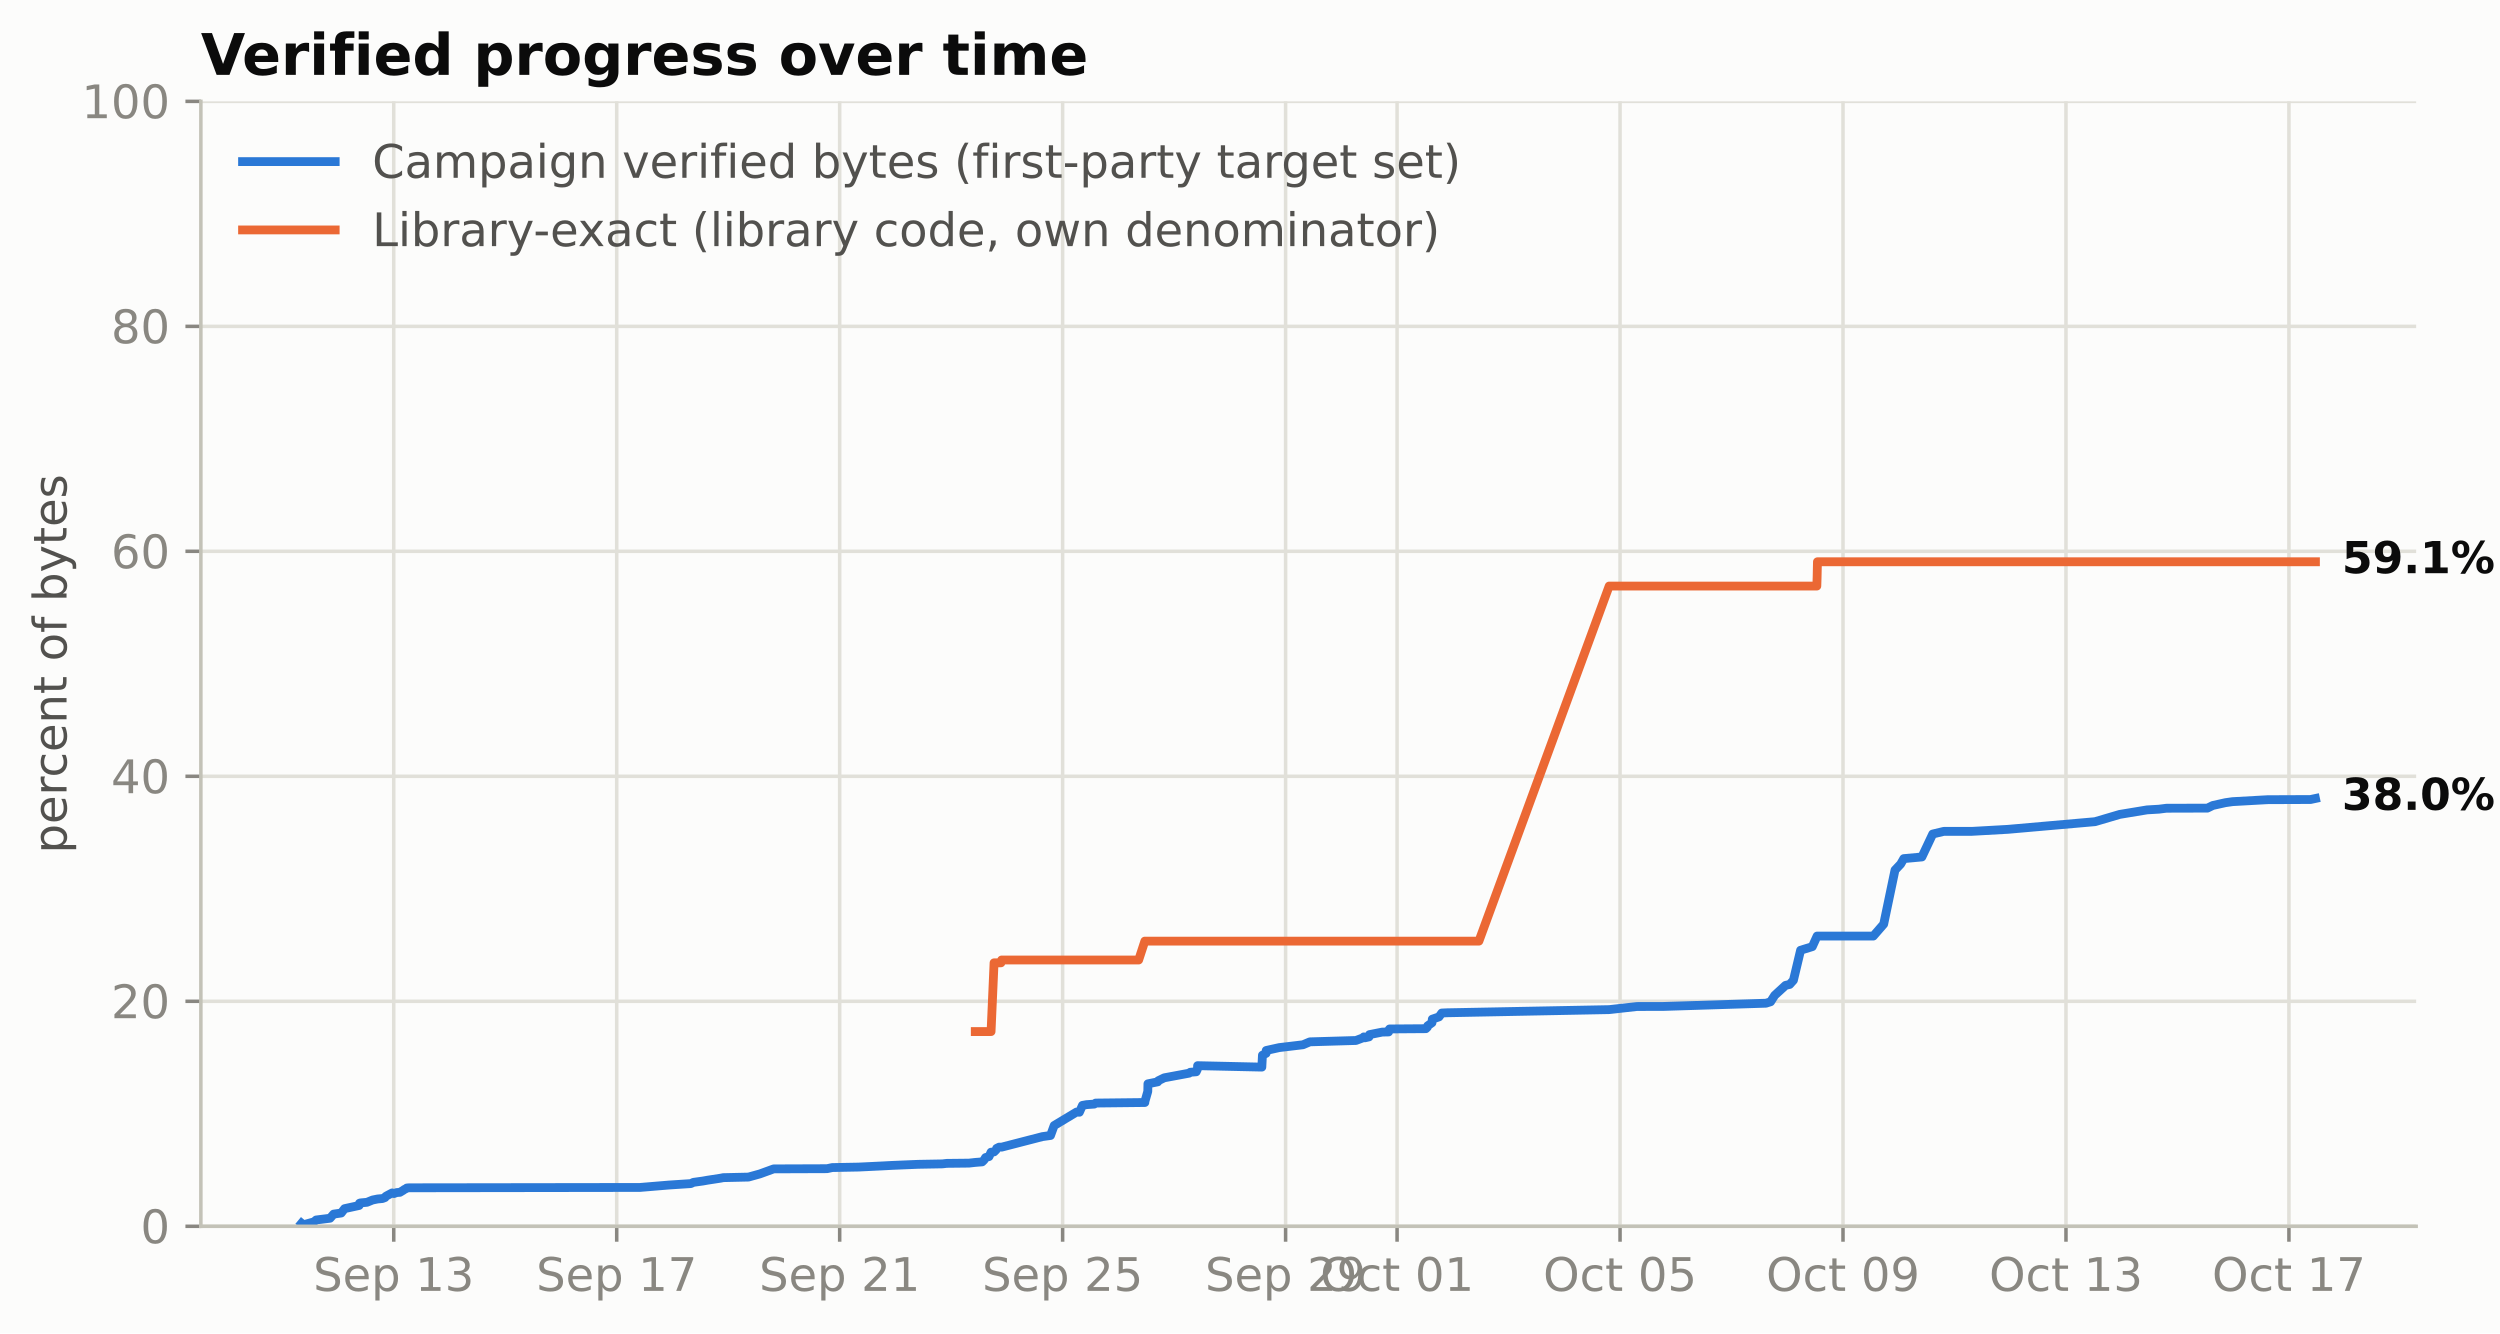
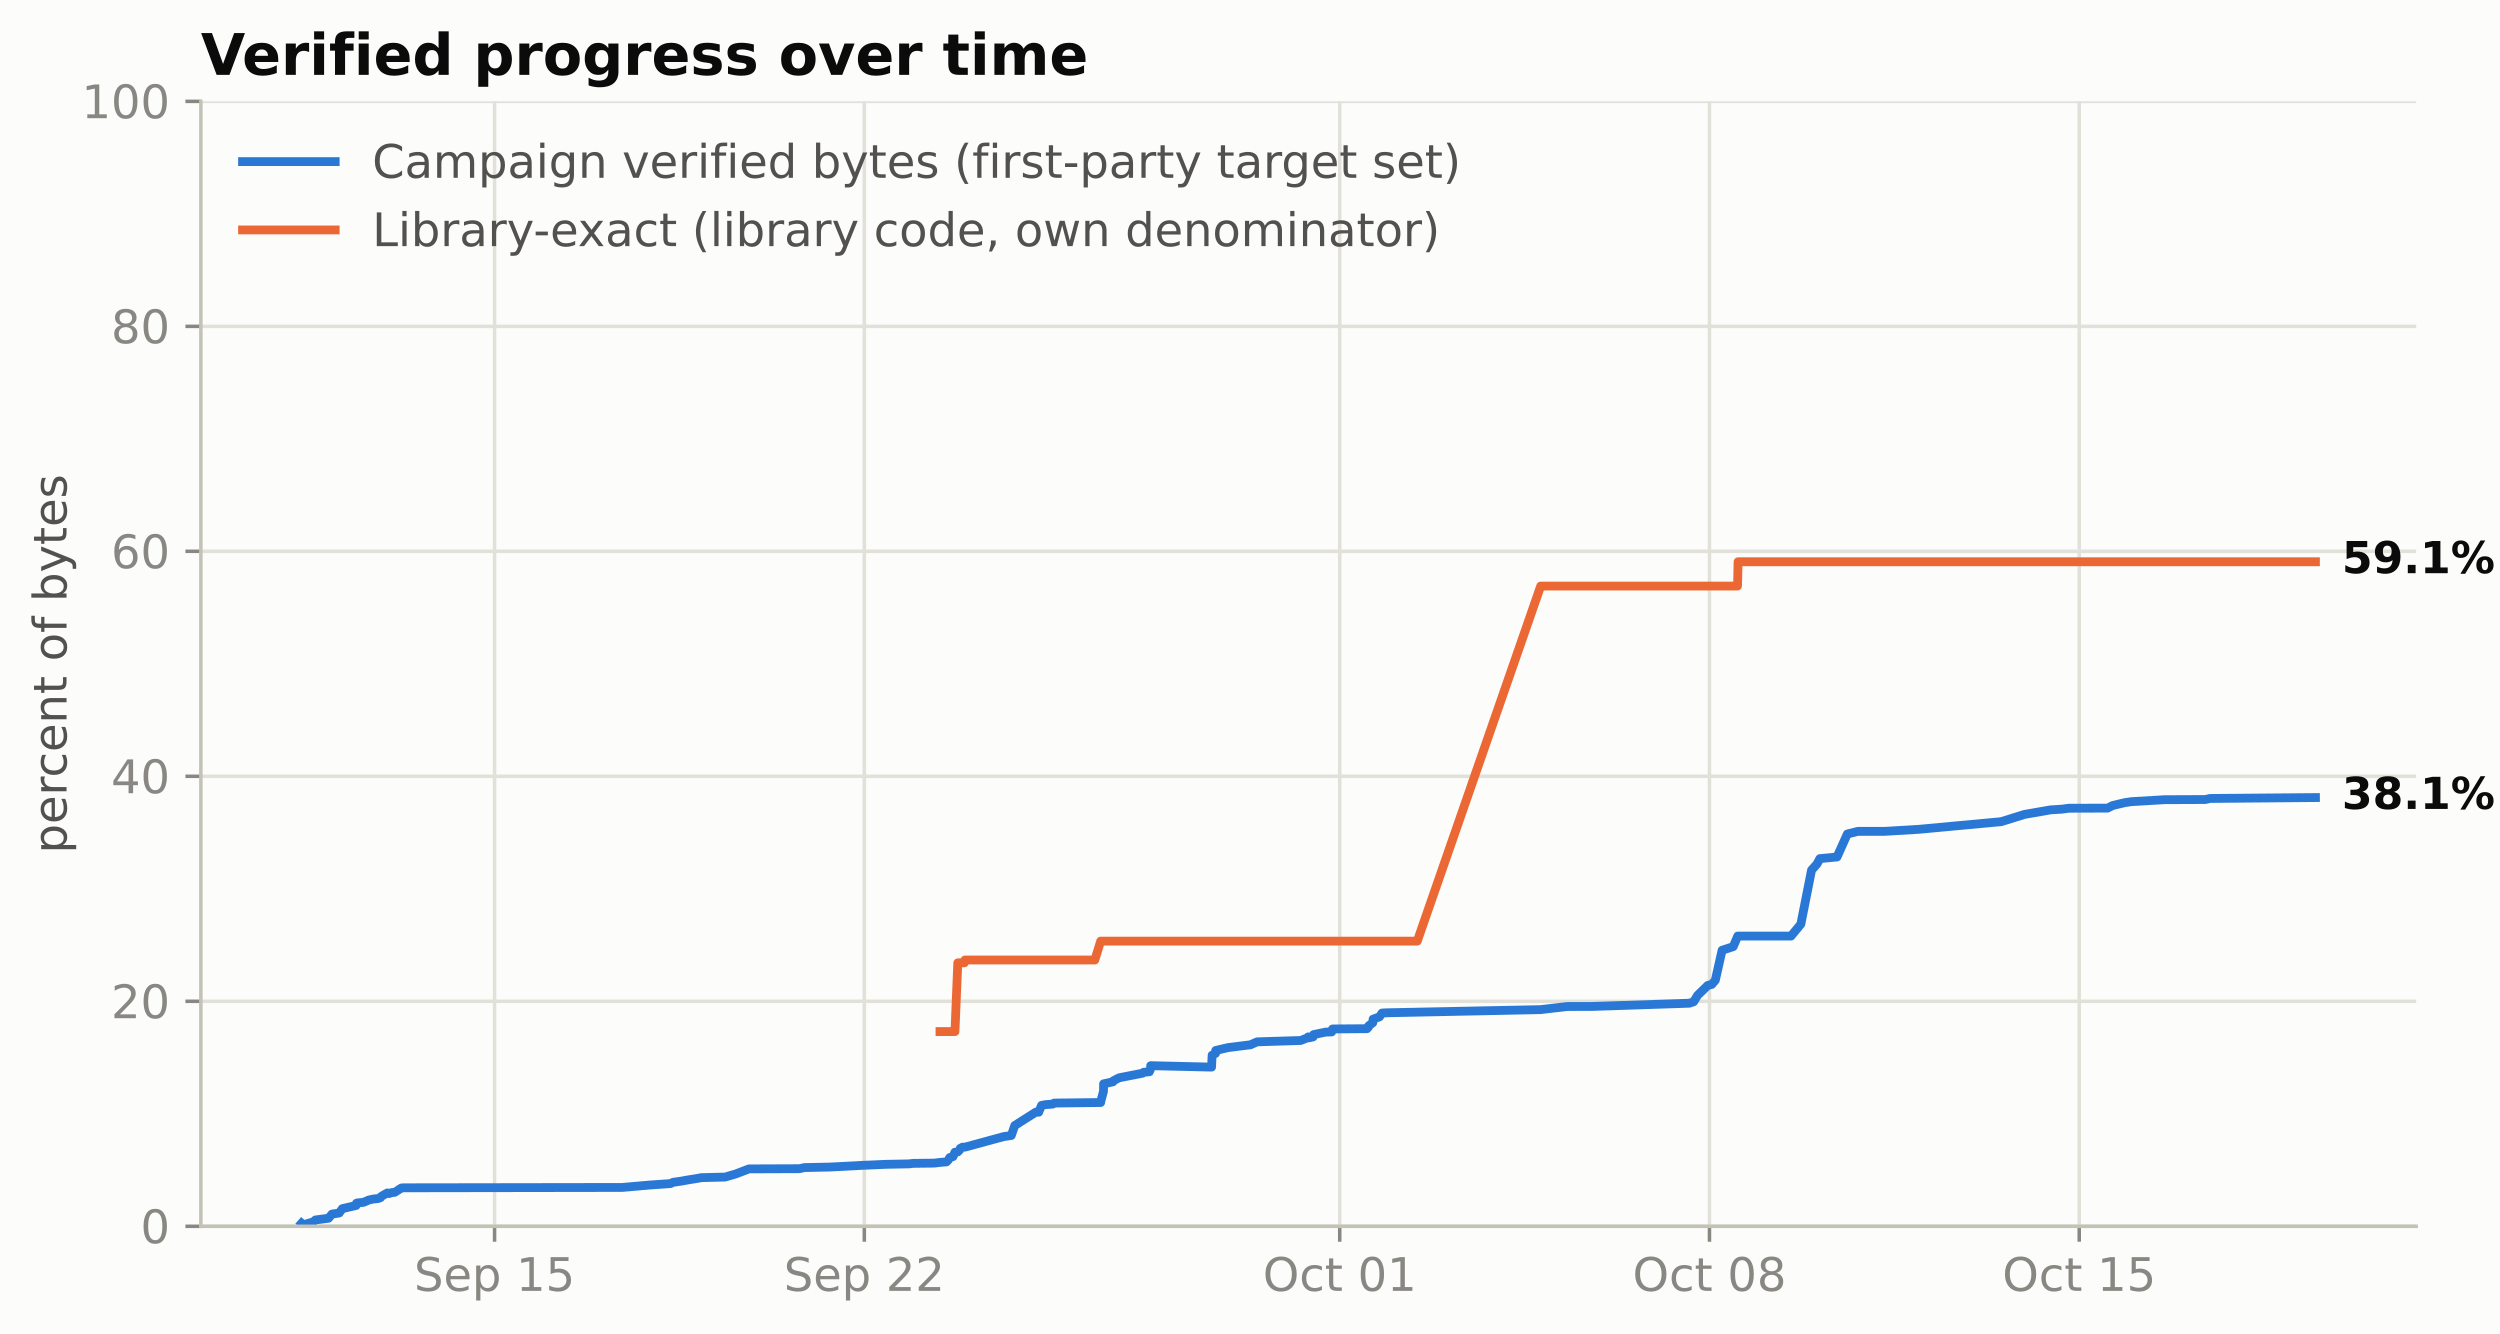
<svg xmlns="http://www.w3.org/2000/svg" xmlns:xlink="http://www.w3.org/1999/xlink" width="566.745pt" height="302.26pt" viewBox="0 0 566.745 302.26" version="1.1">
  <defs>
    <style type="text/css">*{stroke-linejoin: round; stroke-linecap: butt}</style>
  </defs>
  <g id="figure_1">
    <g id="patch_1">
      <path d="M 0 302.26  L 566.745 302.26  L 566.745 0  L 0 0  z " style="fill: #fcfcfb" />
    </g>
    <g id="axes_1">
      <g id="patch_2">
        <path d="M 45.536 278  L 547.736 278  L 547.736 22.976  L 45.536 22.976  z " style="fill: #fcfcfb" />
      </g>
      <g id="matplotlib.axis_1">
        <g id="xtick_1">
          <g id="line2d_1">
-             <path d="M 89.261 278  L 89.261 22.976  " clip-path="url(#pf7d3f120eb)" style="fill: none; stroke: #e1e0d9; stroke-width: 0.8; stroke-linecap: square" />
+             <path d="M 112.116 278  L 112.116 22.976  " clip-path="url(#pf7d3f120eb)" style="fill: none; stroke: #e1e0d9; stroke-width: 0.8; stroke-linecap: square" />
          </g>
          <g id="line2d_2">
            <defs>
              <path id="mc9588ca993" d="M 0 0  L 0 3.5  " style="stroke: #898781; stroke-width: 0.8" />
            </defs>
            <g>
-               <use xlink:href="#mc9588ca993" x="89.261" y="278" style="fill: #898781; stroke: #898781; stroke-width: 0.8" />
+               <use xlink:href="#mc9588ca993" x="112.116" y="278" style="fill: #898781; stroke: #898781; stroke-width: 0.8" />
            </g>
          </g>
          <g id="text_1">
-             <text style="font-size: 10.5px; font-family: 'Segoe UI', 'DejaVu Sans', 'Bitstream Vera Sans', 'Computer Modern Sans Serif', 'Lucida Grande', 'Verdana', 'Geneva', 'Lucid', 'Arial', 'Helvetica', 'Avant Garde', sans-serif; text-anchor: middle; fill: #898781" x="89.261" y="292.645" transform="rotate(-0 89.26118 292.6447)">Sep 13</text>
+             <text style="font-size: 10.5px; font-family: 'Segoe UI', 'DejaVu Sans', 'Bitstream Vera Sans', 'Computer Modern Sans Serif', 'Lucida Grande', 'Verdana', 'Geneva', 'Lucid', 'Arial', 'Helvetica', 'Avant Garde', sans-serif; text-anchor: middle; fill: #898781" x="112.116" y="292.645" transform="rotate(-0 112.1163 292.6447)">Sep 15</text>
          </g>
        </g>
        <g id="xtick_2">
          <g id="line2d_3">
-             <path d="M 139.807 278  L 139.807 22.976  " clip-path="url(#pf7d3f120eb)" style="fill: none; stroke: #e1e0d9; stroke-width: 0.8; stroke-linecap: square" />
+             <path d="M 195.939 278  L 195.939 22.976  " clip-path="url(#pf7d3f120eb)" style="fill: none; stroke: #e1e0d9; stroke-width: 0.8; stroke-linecap: square" />
          </g>
          <g id="line2d_4">
            <g>
-               <use xlink:href="#mc9588ca993" x="139.807" y="278" style="fill: #898781; stroke: #898781; stroke-width: 0.8" />
+               <use xlink:href="#mc9588ca993" x="195.939" y="278" style="fill: #898781; stroke: #898781; stroke-width: 0.8" />
            </g>
          </g>
          <g id="text_2">
-             <text style="font-size: 10.5px; font-family: 'Segoe UI', 'DejaVu Sans', 'Bitstream Vera Sans', 'Computer Modern Sans Serif', 'Lucida Grande', 'Verdana', 'Geneva', 'Lucid', 'Arial', 'Helvetica', 'Avant Garde', sans-serif; text-anchor: middle; fill: #898781" x="139.807" y="292.645" transform="rotate(-0 139.8066 292.6447)">Sep 17</text>
+             <text style="font-size: 10.5px; font-family: 'Segoe UI', 'DejaVu Sans', 'Bitstream Vera Sans', 'Computer Modern Sans Serif', 'Lucida Grande', 'Verdana', 'Geneva', 'Lucid', 'Arial', 'Helvetica', 'Avant Garde', sans-serif; text-anchor: middle; fill: #898781" x="195.939" y="292.645" transform="rotate(-0 195.9393 292.6447)">Sep 22</text>
          </g>
        </g>
        <g id="xtick_3">
          <g id="line2d_5">
-             <path d="M 190.352 278  L 190.352 22.976  " clip-path="url(#pf7d3f120eb)" style="fill: none; stroke: #e1e0d9; stroke-width: 0.8; stroke-linecap: square" />
+             <path d="M 303.712 278  L 303.712 22.976  " clip-path="url(#pf7d3f120eb)" style="fill: none; stroke: #e1e0d9; stroke-width: 0.8; stroke-linecap: square" />
          </g>
          <g id="line2d_6">
            <g>
-               <use xlink:href="#mc9588ca993" x="190.352" y="278" style="fill: #898781; stroke: #898781; stroke-width: 0.8" />
+               <use xlink:href="#mc9588ca993" x="303.712" y="278" style="fill: #898781; stroke: #898781; stroke-width: 0.8" />
            </g>
          </g>
          <g id="text_3">
-             <text style="font-size: 10.5px; font-family: 'Segoe UI', 'DejaVu Sans', 'Bitstream Vera Sans', 'Computer Modern Sans Serif', 'Lucida Grande', 'Verdana', 'Geneva', 'Lucid', 'Arial', 'Helvetica', 'Avant Garde', sans-serif; text-anchor: middle; fill: #898781" x="190.352" y="292.645" transform="rotate(-0 190.352 292.6447)">Sep 21</text>
+             <text style="font-size: 10.5px; font-family: 'Segoe UI', 'DejaVu Sans', 'Bitstream Vera Sans', 'Computer Modern Sans Serif', 'Lucida Grande', 'Verdana', 'Geneva', 'Lucid', 'Arial', 'Helvetica', 'Avant Garde', sans-serif; text-anchor: middle; fill: #898781" x="303.712" y="292.645" transform="rotate(-0 303.7116 292.6447)">Oct 01</text>
          </g>
        </g>
        <g id="xtick_4">
          <g id="line2d_7">
-             <path d="M 240.897 278  L 240.897 22.976  " clip-path="url(#pf7d3f120eb)" style="fill: none; stroke: #e1e0d9; stroke-width: 0.8; stroke-linecap: square" />
+             <path d="M 387.534 278  L 387.534 22.976  " clip-path="url(#pf7d3f120eb)" style="fill: none; stroke: #e1e0d9; stroke-width: 0.8; stroke-linecap: square" />
          </g>
          <g id="line2d_8">
            <g>
-               <use xlink:href="#mc9588ca993" x="240.897" y="278" style="fill: #898781; stroke: #898781; stroke-width: 0.8" />
+               <use xlink:href="#mc9588ca993" x="387.534" y="278" style="fill: #898781; stroke: #898781; stroke-width: 0.8" />
            </g>
          </g>
          <g id="text_4">
-             <text style="font-size: 10.5px; font-family: 'Segoe UI', 'DejaVu Sans', 'Bitstream Vera Sans', 'Computer Modern Sans Serif', 'Lucida Grande', 'Verdana', 'Geneva', 'Lucid', 'Arial', 'Helvetica', 'Avant Garde', sans-serif; text-anchor: middle; fill: #898781" x="240.897" y="292.645" transform="rotate(-0 240.8975 292.6447)">Sep 25</text>
+             <text style="font-size: 10.5px; font-family: 'Segoe UI', 'DejaVu Sans', 'Bitstream Vera Sans', 'Computer Modern Sans Serif', 'Lucida Grande', 'Verdana', 'Geneva', 'Lucid', 'Arial', 'Helvetica', 'Avant Garde', sans-serif; text-anchor: middle; fill: #898781" x="387.534" y="292.645" transform="rotate(-0 387.5345 292.6447)">Oct 08</text>
          </g>
        </g>
        <g id="xtick_5">
          <g id="line2d_9">
-             <path d="M 291.443 278  L 291.443 22.976  " clip-path="url(#pf7d3f120eb)" style="fill: none; stroke: #e1e0d9; stroke-width: 0.8; stroke-linecap: square" />
+             <path d="M 471.357 278  L 471.357 22.976  " clip-path="url(#pf7d3f120eb)" style="fill: none; stroke: #e1e0d9; stroke-width: 0.8; stroke-linecap: square" />
          </g>
          <g id="line2d_10">
            <g>
-               <use xlink:href="#mc9588ca993" x="291.443" y="278" style="fill: #898781; stroke: #898781; stroke-width: 0.8" />
+               <use xlink:href="#mc9588ca993" x="471.357" y="278" style="fill: #898781; stroke: #898781; stroke-width: 0.8" />
            </g>
          </g>
          <g id="text_5">
-             <text style="font-size: 10.5px; font-family: 'Segoe UI', 'DejaVu Sans', 'Bitstream Vera Sans', 'Computer Modern Sans Serif', 'Lucida Grande', 'Verdana', 'Geneva', 'Lucid', 'Arial', 'Helvetica', 'Avant Garde', sans-serif; text-anchor: middle; fill: #898781" x="291.443" y="292.645" transform="rotate(-0 291.4429 292.6447)">Sep 29</text>
-           </g>
-         </g>
-         <g id="xtick_6">
-           <g id="line2d_11">
-             <path d="M 316.716 278  L 316.716 22.976  " clip-path="url(#pf7d3f120eb)" style="fill: none; stroke: #e1e0d9; stroke-width: 0.8; stroke-linecap: square" />
-           </g>
-           <g id="line2d_12">
-             <g>
-               <use xlink:href="#mc9588ca993" x="316.716" y="278" style="fill: #898781; stroke: #898781; stroke-width: 0.8" />
-             </g>
-           </g>
-           <g id="text_6">
-             <text style="font-size: 10.5px; font-family: 'Segoe UI', 'DejaVu Sans', 'Bitstream Vera Sans', 'Computer Modern Sans Serif', 'Lucida Grande', 'Verdana', 'Geneva', 'Lucid', 'Arial', 'Helvetica', 'Avant Garde', sans-serif; text-anchor: middle; fill: #898781" x="316.716" y="292.645" transform="rotate(-0 316.7156 292.6447)">Oct 01</text>
-           </g>
-         </g>
-         <g id="xtick_7">
-           <g id="line2d_13">
-             <path d="M 367.261 278  L 367.261 22.976  " clip-path="url(#pf7d3f120eb)" style="fill: none; stroke: #e1e0d9; stroke-width: 0.8; stroke-linecap: square" />
-           </g>
-           <g id="line2d_14">
-             <g>
-               <use xlink:href="#mc9588ca993" x="367.261" y="278" style="fill: #898781; stroke: #898781; stroke-width: 0.8" />
-             </g>
-           </g>
-           <g id="text_7">
-             <text style="font-size: 10.5px; font-family: 'Segoe UI', 'DejaVu Sans', 'Bitstream Vera Sans', 'Computer Modern Sans Serif', 'Lucida Grande', 'Verdana', 'Geneva', 'Lucid', 'Arial', 'Helvetica', 'Avant Garde', sans-serif; text-anchor: middle; fill: #898781" x="367.261" y="292.645" transform="rotate(-0 367.261 292.6447)">Oct 05</text>
-           </g>
-         </g>
-         <g id="xtick_8">
-           <g id="line2d_15">
-             <path d="M 417.806 278  L 417.806 22.976  " clip-path="url(#pf7d3f120eb)" style="fill: none; stroke: #e1e0d9; stroke-width: 0.8; stroke-linecap: square" />
-           </g>
-           <g id="line2d_16">
-             <g>
-               <use xlink:href="#mc9588ca993" x="417.806" y="278" style="fill: #898781; stroke: #898781; stroke-width: 0.8" />
-             </g>
-           </g>
-           <g id="text_8">
-             <text style="font-size: 10.5px; font-family: 'Segoe UI', 'DejaVu Sans', 'Bitstream Vera Sans', 'Computer Modern Sans Serif', 'Lucida Grande', 'Verdana', 'Geneva', 'Lucid', 'Arial', 'Helvetica', 'Avant Garde', sans-serif; text-anchor: middle; fill: #898781" x="417.806" y="292.645" transform="rotate(-0 417.8065 292.6447)">Oct 09</text>
-           </g>
-         </g>
-         <g id="xtick_9">
-           <g id="line2d_17">
-             <path d="M 468.352 278  L 468.352 22.976  " clip-path="url(#pf7d3f120eb)" style="fill: none; stroke: #e1e0d9; stroke-width: 0.8; stroke-linecap: square" />
-           </g>
-           <g id="line2d_18">
-             <g>
-               <use xlink:href="#mc9588ca993" x="468.352" y="278" style="fill: #898781; stroke: #898781; stroke-width: 0.8" />
-             </g>
-           </g>
-           <g id="text_9">
-             <text style="font-size: 10.5px; font-family: 'Segoe UI', 'DejaVu Sans', 'Bitstream Vera Sans', 'Computer Modern Sans Serif', 'Lucida Grande', 'Verdana', 'Geneva', 'Lucid', 'Arial', 'Helvetica', 'Avant Garde', sans-serif; text-anchor: middle; fill: #898781" x="468.352" y="292.645" transform="rotate(-0 468.3519 292.6447)">Oct 13</text>
-           </g>
-         </g>
-         <g id="xtick_10">
-           <g id="line2d_19">
-             <path d="M 518.897 278  L 518.897 22.976  " clip-path="url(#pf7d3f120eb)" style="fill: none; stroke: #e1e0d9; stroke-width: 0.8; stroke-linecap: square" />
-           </g>
-           <g id="line2d_20">
-             <g>
-               <use xlink:href="#mc9588ca993" x="518.897" y="278" style="fill: #898781; stroke: #898781; stroke-width: 0.8" />
-             </g>
-           </g>
-           <g id="text_10">
-             <text style="font-size: 10.5px; font-family: 'Segoe UI', 'DejaVu Sans', 'Bitstream Vera Sans', 'Computer Modern Sans Serif', 'Lucida Grande', 'Verdana', 'Geneva', 'Lucid', 'Arial', 'Helvetica', 'Avant Garde', sans-serif; text-anchor: middle; fill: #898781" x="518.897" y="292.645" transform="rotate(-0 518.8973 292.6447)">Oct 17</text>
+             <text style="font-size: 10.5px; font-family: 'Segoe UI', 'DejaVu Sans', 'Bitstream Vera Sans', 'Computer Modern Sans Serif', 'Lucida Grande', 'Verdana', 'Geneva', 'Lucid', 'Arial', 'Helvetica', 'Avant Garde', sans-serif; text-anchor: middle; fill: #898781" x="471.357" y="292.645" transform="rotate(-0 471.3574 292.6447)">Oct 15</text>
          </g>
        </g>
      </g>
      <g id="matplotlib.axis_2">
        <g id="ytick_1">
-           <g id="line2d_21">
+           <g id="line2d_11">
            <path d="M 45.536 278  L 547.736 278  " clip-path="url(#pf7d3f120eb)" style="fill: none; stroke: #e1e0d9; stroke-width: 0.8; stroke-linecap: square" />
          </g>
-           <g id="line2d_22">
+           <g id="line2d_12">
            <defs>
              <path id="mee49852863" d="M 0 0  L -3.5 0  " style="stroke: #898781; stroke-width: 0.8" />
            </defs>
            <g>
              <use xlink:href="#mee49852863" x="45.536" y="278" style="fill: #898781; stroke: #898781; stroke-width: 0.8" />
            </g>
          </g>
+           <g id="text_6">
+             <text style="font-size: 10.5px; font-family: 'Segoe UI', 'DejaVu Sans', 'Bitstream Vera Sans', 'Computer Modern Sans Serif', 'Lucida Grande', 'Verdana', 'Geneva', 'Lucid', 'Arial', 'Helvetica', 'Avant Garde', sans-serif; text-anchor: end; fill: #898781" x="38.536" y="281.823" transform="rotate(-0 38.53609 281.8225)">0</text>
+           </g>
+         </g>
+         <g id="ytick_2">
+           <g id="line2d_13">
+             <path d="M 45.536 226.996  L 547.736 226.996  " clip-path="url(#pf7d3f120eb)" style="fill: none; stroke: #e1e0d9; stroke-width: 0.8; stroke-linecap: square" />
+           </g>
+           <g id="line2d_14">
+             <g>
+               <use xlink:href="#mee49852863" x="45.536" y="226.996" style="fill: #898781; stroke: #898781; stroke-width: 0.8" />
+             </g>
+           </g>
+           <g id="text_7">
+             <text style="font-size: 10.5px; font-family: 'Segoe UI', 'DejaVu Sans', 'Bitstream Vera Sans', 'Computer Modern Sans Serif', 'Lucida Grande', 'Verdana', 'Geneva', 'Lucid', 'Arial', 'Helvetica', 'Avant Garde', sans-serif; text-anchor: end; fill: #898781" x="38.536" y="230.818" transform="rotate(-0 38.53609 230.8177)">20</text>
+           </g>
+         </g>
+         <g id="ytick_3">
+           <g id="line2d_15">
+             <path d="M 45.536 175.991  L 547.736 175.991  " clip-path="url(#pf7d3f120eb)" style="fill: none; stroke: #e1e0d9; stroke-width: 0.8; stroke-linecap: square" />
+           </g>
+           <g id="line2d_16">
+             <g>
+               <use xlink:href="#mee49852863" x="45.536" y="175.991" style="fill: #898781; stroke: #898781; stroke-width: 0.8" />
+             </g>
+           </g>
+           <g id="text_8">
+             <text style="font-size: 10.5px; font-family: 'Segoe UI', 'DejaVu Sans', 'Bitstream Vera Sans', 'Computer Modern Sans Serif', 'Lucida Grande', 'Verdana', 'Geneva', 'Lucid', 'Arial', 'Helvetica', 'Avant Garde', sans-serif; text-anchor: end; fill: #898781" x="38.536" y="179.813" transform="rotate(-0 38.53609 179.813)">40</text>
+           </g>
+         </g>
+         <g id="ytick_4">
+           <g id="line2d_17">
+             <path d="M 45.536 124.986  L 547.736 124.986  " clip-path="url(#pf7d3f120eb)" style="fill: none; stroke: #e1e0d9; stroke-width: 0.8; stroke-linecap: square" />
+           </g>
+           <g id="line2d_18">
+             <g>
+               <use xlink:href="#mee49852863" x="45.536" y="124.986" style="fill: #898781; stroke: #898781; stroke-width: 0.8" />
+             </g>
+           </g>
+           <g id="text_9">
+             <text style="font-size: 10.5px; font-family: 'Segoe UI', 'DejaVu Sans', 'Bitstream Vera Sans', 'Computer Modern Sans Serif', 'Lucida Grande', 'Verdana', 'Geneva', 'Lucid', 'Arial', 'Helvetica', 'Avant Garde', sans-serif; text-anchor: end; fill: #898781" x="38.536" y="128.808" transform="rotate(-0 38.53609 128.8082)">60</text>
+           </g>
+         </g>
+         <g id="ytick_5">
+           <g id="line2d_19">
+             <path d="M 45.536 73.981  L 547.736 73.981  " clip-path="url(#pf7d3f120eb)" style="fill: none; stroke: #e1e0d9; stroke-width: 0.8; stroke-linecap: square" />
+           </g>
+           <g id="line2d_20">
+             <g>
+               <use xlink:href="#mee49852863" x="45.536" y="73.981" style="fill: #898781; stroke: #898781; stroke-width: 0.8" />
+             </g>
+           </g>
+           <g id="text_10">
+             <text style="font-size: 10.5px; font-family: 'Segoe UI', 'DejaVu Sans', 'Bitstream Vera Sans', 'Computer Modern Sans Serif', 'Lucida Grande', 'Verdana', 'Geneva', 'Lucid', 'Arial', 'Helvetica', 'Avant Garde', sans-serif; text-anchor: end; fill: #898781" x="38.536" y="77.803" transform="rotate(-0 38.53609 77.80335)">80</text>
+           </g>
+         </g>
+         <g id="ytick_6">
+           <g id="line2d_21">
+             <path d="M 45.536 22.976  L 547.736 22.976  " clip-path="url(#pf7d3f120eb)" style="fill: none; stroke: #e1e0d9; stroke-width: 0.8; stroke-linecap: square" />
+           </g>
+           <g id="line2d_22">
+             <g>
+               <use xlink:href="#mee49852863" x="45.536" y="22.976" style="fill: #898781; stroke: #898781; stroke-width: 0.8" />
+             </g>
+           </g>
          <g id="text_11">
-             <text style="font-size: 10.5px; font-family: 'Segoe UI', 'DejaVu Sans', 'Bitstream Vera Sans', 'Computer Modern Sans Serif', 'Lucida Grande', 'Verdana', 'Geneva', 'Lucid', 'Arial', 'Helvetica', 'Avant Garde', sans-serif; text-anchor: end; fill: #898781" x="38.536" y="281.823" transform="rotate(-0 38.53609 281.8225)">0</text>
-           </g>
-         </g>
-         <g id="ytick_2">
-           <g id="line2d_23">
-             <path d="M 45.536 226.996  L 547.736 226.996  " clip-path="url(#pf7d3f120eb)" style="fill: none; stroke: #e1e0d9; stroke-width: 0.8; stroke-linecap: square" />
-           </g>
-           <g id="line2d_24">
-             <g>
-               <use xlink:href="#mee49852863" x="45.536" y="226.996" style="fill: #898781; stroke: #898781; stroke-width: 0.8" />
-             </g>
-           </g>
-           <g id="text_12">
-             <text style="font-size: 10.5px; font-family: 'Segoe UI', 'DejaVu Sans', 'Bitstream Vera Sans', 'Computer Modern Sans Serif', 'Lucida Grande', 'Verdana', 'Geneva', 'Lucid', 'Arial', 'Helvetica', 'Avant Garde', sans-serif; text-anchor: end; fill: #898781" x="38.536" y="230.818" transform="rotate(-0 38.53609 230.8177)">20</text>
-           </g>
-         </g>
-         <g id="ytick_3">
-           <g id="line2d_25">
-             <path d="M 45.536 175.991  L 547.736 175.991  " clip-path="url(#pf7d3f120eb)" style="fill: none; stroke: #e1e0d9; stroke-width: 0.8; stroke-linecap: square" />
-           </g>
-           <g id="line2d_26">
-             <g>
-               <use xlink:href="#mee49852863" x="45.536" y="175.991" style="fill: #898781; stroke: #898781; stroke-width: 0.8" />
-             </g>
-           </g>
-           <g id="text_13">
-             <text style="font-size: 10.5px; font-family: 'Segoe UI', 'DejaVu Sans', 'Bitstream Vera Sans', 'Computer Modern Sans Serif', 'Lucida Grande', 'Verdana', 'Geneva', 'Lucid', 'Arial', 'Helvetica', 'Avant Garde', sans-serif; text-anchor: end; fill: #898781" x="38.536" y="179.813" transform="rotate(-0 38.53609 179.813)">40</text>
-           </g>
-         </g>
-         <g id="ytick_4">
-           <g id="line2d_27">
-             <path d="M 45.536 124.986  L 547.736 124.986  " clip-path="url(#pf7d3f120eb)" style="fill: none; stroke: #e1e0d9; stroke-width: 0.8; stroke-linecap: square" />
-           </g>
-           <g id="line2d_28">
-             <g>
-               <use xlink:href="#mee49852863" x="45.536" y="124.986" style="fill: #898781; stroke: #898781; stroke-width: 0.8" />
-             </g>
-           </g>
-           <g id="text_14">
-             <text style="font-size: 10.5px; font-family: 'Segoe UI', 'DejaVu Sans', 'Bitstream Vera Sans', 'Computer Modern Sans Serif', 'Lucida Grande', 'Verdana', 'Geneva', 'Lucid', 'Arial', 'Helvetica', 'Avant Garde', sans-serif; text-anchor: end; fill: #898781" x="38.536" y="128.808" transform="rotate(-0 38.53609 128.8082)">60</text>
-           </g>
-         </g>
-         <g id="ytick_5">
-           <g id="line2d_29">
-             <path d="M 45.536 73.981  L 547.736 73.981  " clip-path="url(#pf7d3f120eb)" style="fill: none; stroke: #e1e0d9; stroke-width: 0.8; stroke-linecap: square" />
-           </g>
-           <g id="line2d_30">
-             <g>
-               <use xlink:href="#mee49852863" x="45.536" y="73.981" style="fill: #898781; stroke: #898781; stroke-width: 0.8" />
-             </g>
-           </g>
-           <g id="text_15">
-             <text style="font-size: 10.5px; font-family: 'Segoe UI', 'DejaVu Sans', 'Bitstream Vera Sans', 'Computer Modern Sans Serif', 'Lucida Grande', 'Verdana', 'Geneva', 'Lucid', 'Arial', 'Helvetica', 'Avant Garde', sans-serif; text-anchor: end; fill: #898781" x="38.536" y="77.803" transform="rotate(-0 38.53609 77.80335)">80</text>
-           </g>
-         </g>
-         <g id="ytick_6">
-           <g id="line2d_31">
-             <path d="M 45.536 22.976  L 547.736 22.976  " clip-path="url(#pf7d3f120eb)" style="fill: none; stroke: #e1e0d9; stroke-width: 0.8; stroke-linecap: square" />
-           </g>
-           <g id="line2d_32">
-             <g>
-               <use xlink:href="#mee49852863" x="45.536" y="22.976" style="fill: #898781; stroke: #898781; stroke-width: 0.8" />
-             </g>
-           </g>
-           <g id="text_16">
            <text style="font-size: 10.5px; font-family: 'Segoe UI', 'DejaVu Sans', 'Bitstream Vera Sans', 'Computer Modern Sans Serif', 'Lucida Grande', 'Verdana', 'Geneva', 'Lucid', 'Arial', 'Helvetica', 'Avant Garde', sans-serif; text-anchor: end; fill: #898781" x="38.536" y="26.799" transform="rotate(-0 38.53609 26.79855)">100</text>
          </g>
        </g>
-         <g id="text_17">
+         <g id="text_12">
          <text style="font-size: 10.5px; font-family: 'Segoe UI', 'DejaVu Sans', 'Bitstream Vera Sans', 'Computer Modern Sans Serif', 'Lucida Grande', 'Verdana', 'Geneva', 'Lucid', 'Arial', 'Helvetica', 'Avant Garde', sans-serif; text-anchor: middle; fill: #52514e" x="15.085" y="150.488" transform="rotate(-90 15.08484 150.4884)">percent of bytes</text>
        </g>
      </g>
-       <g id="line2d_33">
-         <path d="M 68.363 277.312  L 68.812 277.682  L 68.927 277.615  L 71.18 276.993  L 71.674 276.565  L 74.822 276.172  L 75.632 275.236  L 77.354 274.989  L 78.12 273.997  L 81.414 273.28  L 81.497 272.775  L 81.68 272.701  L 83.193 272.561  L 84.464 272.038  L 85.607 271.806  L 86.69 271.706  L 87.279 271.487  L 87.426 271.237  L 87.726 271.054  L 88.894 270.436  L 89.318 270.574  L 89.94 270.35  L 90.65 270.299  L 91.479 269.799  L 91.565 269.704  L 92.125 269.429  L 92.223 269.319  L 92.771 269.271  L 145.084 269.192  L 151.596 268.649  L 156.623 268.317  L 157.192 268.037  L 159.317 267.741  L 160.412 267.547  L 163.378 267.09  L 163.964 266.971  L 169.673 266.841  L 172.252 266.126  L 175.391 264.984  L 187.488 264.938  L 188.664 264.686  L 194.623 264.573  L 200.154 264.306  L 202.287 264.193  L 208.115 263.951  L 213.633 263.849  L 214.634 263.734  L 219.659 263.678  L 221.092 263.518  L 222.648 263.395  L 223.083 262.967  L 223.421 262.416  L 224.205 262.197  L 224.671 261.199  L 225.351 261.133  L 225.806 260.682  L 225.932 260.337  L 226.497 260.057  L 227.065 260.057  L 236.313 257.667  L 238.151 257.412  L 238.974 255.153  L 244.054 252.098  L 244.697 252.144  L 245.386 250.59  L 246.325 250.422  L 248.073 250.295  L 248.387 250.063  L 259.533 249.935  L 259.551 249.693  L 260.201 247.418  L 260.233 245.699  L 262.467 245.25  L 262.579 245  L 263.934 244.337  L 269.573 243.287  L 269.832 243.077  L 271.177 242.973  L 271.457 242.371  L 271.496 241.586  L 286.055 241.912  L 286.192 239.206  L 287.018 238.796  L 287.049 238.14  L 290.002 237.487  L 295.382 236.845  L 296.947 236.184  L 307.39 235.876  L 309.135 235.218  L 309.171 235.062  L 309.413 235.274  L 310.347 235.062  L 310.453 234.547  L 313.356 233.971  L 314.794 233.94  L 314.808 233.537  L 315.012 233.262  L 323.235 233.2  L 323.575 232.869  L 323.649 232.55  L 324.628 231.854  L 324.7 231.043  L 326.208 230.528  L 326.851 229.65  L 328.086 229.594  L 364.796 228.878  L 371.092 228.174  L 377.129 228.159  L 400.345 227.427  L 401.387 227.098  L 402.32 225.641  L 404.784 223.379  L 405.711 223.173  L 406.566 222.224  L 408.189 215.42  L 410.846 214.601  L 411.937 212.204  L 424.679 212.204  L 427.028 209.498  L 429.592 197.245  L 430.88 195.88  L 431.583 194.646  L 435.687 194.271  L 438.144 189.071  L 440.664 188.469  L 447.009 188.469  L 455.214 188.008  L 474.941 186.273  L 480.535 184.623  L 486.743 183.598  L 489.434 183.44  L 491.13 183.226  L 500.422 183.198  L 501.635 182.601  L 504.491 181.966  L 506.106 181.734  L 514.044 181.288  L 523.787 181.249  L 524.909 181.01  L 524.909 181.01  " clip-path="url(#pf7d3f120eb)" style="fill: none; stroke: #2a78d6; stroke-width: 2; stroke-linecap: square" />
-       </g>
-       <g id="line2d_34">
-         <path d="M 221.092 233.856  L 222.648 233.856  L 223.083 233.856  L 223.421 233.856  L 224.205 233.856  L 224.671 233.856  L 225.351 218.271  L 225.806 218.271  L 225.932 218.271  L 226.497 218.271  L 226.913 218.271  L 227.065 217.629  L 235.495 217.629  L 235.852 217.629  L 236.313 217.629  L 238.151 217.629  L 238.974 217.629  L 244.054 217.629  L 244.697 217.629  L 245.386 217.629  L 246.325 217.629  L 248.073 217.629  L 248.387 217.629  L 258.131 217.629  L 259.533 213.349  L 259.551 213.349  L 260.201 213.349  L 260.233 213.349  L 262.467 213.349  L 262.579 213.349  L 263.079 213.349  L 263.934 213.349  L 269.573 213.349  L 269.832 213.349  L 271.177 213.349  L 271.457 213.349  L 271.496 213.349  L 286.055 213.349  L 286.124 213.349  L 286.136 213.349  L 286.192 213.349  L 287.018 213.349  L 287.035 213.349  L 287.049 213.349  L 290.002 213.349  L 295.369 213.349  L 295.382 213.349  L 296.653 213.349  L 296.947 213.349  L 307.39 213.349  L 309.135 213.349  L 309.171 213.349  L 309.413 213.349  L 310.347 213.349  L 310.453 213.349  L 311.931 213.349  L 312.64 213.349  L 313.255 213.349  L 313.356 213.349  L 314.769 213.349  L 314.794 213.349  L 314.808 213.349  L 314.964 213.349  L 315.012 213.349  L 323.235 213.349  L 323.575 213.349  L 323.59 213.349  L 323.649 213.349  L 324.628 213.349  L 324.675 213.349  L 324.7 213.349  L 326.208 213.349  L 326.851 213.349  L 328.086 213.349  L 335.269 213.349  L 364.796 132.856  L 371.092 132.856  L 377.129 132.856  L 400.345 132.856  L 401.387 132.856  L 402.32 132.856  L 404.784 132.856  L 405.711 132.856  L 406.566 132.856  L 407.385 132.856  L 408.189 132.856  L 410.767 132.856  L 410.793 132.856  L 410.813 132.856  L 410.846 132.856  L 411.871 132.856  L 411.937 130.79  L 412.012 127.35  L 424.679 127.35  L 427.028 127.35  L 429.592 127.35  L 430.88 127.35  L 431.583 127.35  L 435.687 127.35  L 438.144 127.35  L 440.664 127.35  L 447.009 127.35  L 455.214 127.35  L 474.941 127.35  L 480.535 127.35  L 486.743 127.35  L 489.434 127.35  L 491.13 127.35  L 492.49 127.35  L 498.85 127.35  L 500.422 127.35  L 501.635 127.35  L 504.491 127.35  L 506.106 127.35  L 514.044 127.35  L 523.787 127.35  L 524.909 127.35  " clip-path="url(#pf7d3f120eb)" style="fill: none; stroke: #eb6834; stroke-width: 2; stroke-linecap: square" />
+       <g id="line2d_23">
+         <path d="M 68.363 277.312  L 68.789 277.682  L 68.898 277.615  L 71.032 276.993  L 71.5 276.565  L 74.484 276.172  L 75.252 275.236  L 76.883 274.989  L 77.609 273.997  L 80.731 273.28  L 80.809 272.775  L 80.983 272.701  L 82.417 272.561  L 83.621 272.038  L 84.704 271.806  L 85.73 271.706  L 86.289 271.487  L 86.428 271.237  L 86.712 271.054  L 87.819 270.436  L 88.221 270.574  L 88.81 270.35  L 89.483 270.299  L 90.268 269.799  L 90.35 269.704  L 90.881 269.429  L 90.974 269.319  L 91.493 269.271  L 141.067 269.192  L 147.238 268.649  L 152.002 268.317  L 152.541 268.037  L 154.555 267.741  L 155.592 267.547  L 158.403 267.09  L 158.958 266.971  L 164.368 266.841  L 166.812 266.126  L 169.787 264.984  L 181.25 264.938  L 182.364 264.686  L 188.012 264.573  L 193.253 264.306  L 195.274 264.193  L 200.798 263.951  L 206.027 263.849  L 206.975 263.734  L 211.737 263.678  L 213.095 263.518  L 214.569 263.395  L 214.982 262.967  L 215.302 262.416  L 216.045 262.197  L 216.486 261.199  L 217.131 261.133  L 217.562 260.682  L 217.681 260.337  L 218.217 260.057  L 218.755 260.057  L 227.519 257.667  L 229.26 257.412  L 230.041 255.153  L 234.854 252.098  L 235.464 252.144  L 236.117 250.59  L 237.006 250.422  L 238.663 250.295  L 238.961 250.063  L 249.523 249.935  L 249.54 249.693  L 250.156 247.418  L 250.187 245.699  L 252.304 245.25  L 252.41 245  L 253.693 244.337  L 259.038 243.287  L 259.283 243.077  L 260.557 242.973  L 260.823 242.371  L 260.859 241.586  L 274.656 241.912  L 274.786 239.206  L 275.569 238.796  L 275.598 238.14  L 278.397 237.487  L 283.495 236.845  L 284.979 236.184  L 294.874 235.876  L 296.528 235.218  L 296.562 235.062  L 296.792 235.274  L 297.676 235.062  L 297.777 234.547  L 300.528 233.971  L 301.89 233.94  L 301.904 233.537  L 302.097 233.262  L 309.889 233.2  L 310.212 232.869  L 310.282 232.55  L 311.209 231.854  L 311.278 231.043  L 312.707 230.528  L 313.317 229.65  L 314.487 229.594  L 349.274 228.878  L 355.241 228.174  L 360.962 228.159  L 382.962 227.427  L 383.95 227.098  L 384.834 225.641  L 387.169 223.379  L 388.047 223.173  L 388.858 222.224  L 390.396 215.42  L 392.914 214.601  L 393.947 212.204  L 406.021 212.204  L 408.248 209.498  L 410.677 197.245  L 411.898 195.88  L 412.564 194.646  L 416.453 194.271  L 418.782 189.071  L 421.169 188.469  L 427.183 188.469  L 434.958 188.008  L 453.652 186.273  L 458.953 184.623  L 464.836 183.598  L 467.386 183.44  L 468.994 183.226  L 477.799 183.198  L 478.949 182.601  L 481.654 181.966  L 483.185 181.734  L 490.708 181.288  L 499.94 181.249  L 501.003 181.01  L 524.909 180.803  L 524.909 180.803  " clip-path="url(#pf7d3f120eb)" style="fill: none; stroke: #2a78d6; stroke-width: 2; stroke-linecap: square" />
+       </g>
+       <g id="line2d_24">
+         <path d="M 213.095 233.856  L 214.569 233.856  L 214.982 233.856  L 215.302 233.856  L 216.045 233.856  L 216.486 233.856  L 217.131 218.271  L 217.562 218.271  L 217.681 218.271  L 218.217 218.271  L 218.611 218.271  L 218.755 217.629  L 226.744 217.629  L 227.082 217.629  L 227.519 217.629  L 229.26 217.629  L 230.041 217.629  L 234.854 217.629  L 235.464 217.629  L 236.117 217.629  L 237.006 217.629  L 238.663 217.629  L 238.961 217.629  L 248.194 217.629  L 249.523 213.349  L 249.54 213.349  L 250.156 213.349  L 250.187 213.349  L 252.304 213.349  L 252.41 213.349  L 252.884 213.349  L 253.693 213.349  L 259.038 213.349  L 259.283 213.349  L 260.557 213.349  L 260.823 213.349  L 260.859 213.349  L 274.656 213.349  L 274.721 213.349  L 274.733 213.349  L 274.786 213.349  L 275.569 213.349  L 275.585 213.349  L 275.598 213.349  L 278.397 213.349  L 283.482 213.349  L 283.495 213.349  L 284.7 213.349  L 284.979 213.349  L 294.874 213.349  L 296.528 213.349  L 296.562 213.349  L 296.792 213.349  L 297.676 213.349  L 297.777 213.349  L 299.177 213.349  L 299.849 213.349  L 300.432 213.349  L 300.528 213.349  L 301.867 213.349  L 301.89 213.349  L 301.904 213.349  L 302.052 213.349  L 302.097 213.349  L 309.889 213.349  L 310.212 213.349  L 310.226 213.349  L 310.282 213.349  L 311.209 213.349  L 311.254 213.349  L 311.278 213.349  L 312.707 213.349  L 313.317 213.349  L 314.487 213.349  L 321.294 213.349  L 349.274 132.856  L 355.241 132.856  L 360.962 132.856  L 382.962 132.856  L 383.95 132.856  L 384.834 132.856  L 387.169 132.856  L 388.047 132.856  L 388.858 132.856  L 389.634 132.856  L 390.396 132.856  L 392.839 132.856  L 392.863 132.856  L 392.882 132.856  L 392.914 132.856  L 393.885 132.856  L 393.947 130.79  L 394.018 127.35  L 406.021 127.35  L 408.248 127.35  L 410.677 127.35  L 411.898 127.35  L 412.564 127.35  L 416.453 127.35  L 418.782 127.35  L 421.169 127.35  L 427.183 127.35  L 434.958 127.35  L 453.652 127.35  L 458.953 127.35  L 464.836 127.35  L 467.386 127.35  L 468.994 127.35  L 470.282 127.35  L 476.31 127.35  L 477.799 127.35  L 478.949 127.35  L 481.654 127.35  L 483.185 127.35  L 490.708 127.35  L 499.94 127.35  L 501.003 127.35  L 524.909 127.35  " clip-path="url(#pf7d3f120eb)" style="fill: none; stroke: #eb6834; stroke-width: 2; stroke-linecap: square" />
      </g>
      <g id="patch_3">
        <path d="M 45.536 278  L 45.536 22.976  " style="fill: none; stroke: #c3c2b7; stroke-width: 0.8; stroke-linejoin: miter; stroke-linecap: square" />
      </g>
      <g id="patch_4">
        <path d="M 45.536 278  L 547.736 278  " style="fill: none; stroke: #c3c2b7; stroke-width: 0.8; stroke-linejoin: miter; stroke-linecap: square" />
      </g>
-       <g id="text_18">
-         <text style="font-weight: 700; font-size: 10px; font-family: 'Segoe UI', 'DejaVu Sans', 'Bitstream Vera Sans', 'Computer Modern Sans Serif', 'Lucida Grande', 'Verdana', 'Geneva', 'Lucid', 'Arial', 'Helvetica', 'Avant Garde', sans-serif; text-anchor: start; fill: #0b0b0b" x="530.909" y="183.598" transform="rotate(-0 530.9088 183.5976)">38.0%</text>
-       </g>
-       <g id="text_19">
+       <g id="text_13">
+         <text style="font-weight: 700; font-size: 10px; font-family: 'Segoe UI', 'DejaVu Sans', 'Bitstream Vera Sans', 'Computer Modern Sans Serif', 'Lucida Grande', 'Verdana', 'Geneva', 'Lucid', 'Arial', 'Helvetica', 'Avant Garde', sans-serif; text-anchor: start; fill: #0b0b0b" x="530.909" y="183.391" transform="rotate(-0 530.9088 183.391)">38.1%</text>
+       </g>
+       <g id="text_14">
        <text style="font-weight: 700; font-size: 10px; font-family: 'Segoe UI', 'DejaVu Sans', 'Bitstream Vera Sans', 'Computer Modern Sans Serif', 'Lucida Grande', 'Verdana', 'Geneva', 'Lucid', 'Arial', 'Helvetica', 'Avant Garde', sans-serif; text-anchor: start; fill: #0b0b0b" x="530.909" y="129.938" transform="rotate(-0 530.9088 129.938)">59.1%</text>
      </g>
-       <g id="text_20">
+       <g id="text_15">
        <text style="font-weight: 700; font-size: 13px; font-family: 'Segoe UI', 'DejaVu Sans', 'Bitstream Vera Sans', 'Computer Modern Sans Serif', 'Lucida Grande', 'Verdana', 'Geneva', 'Lucid', 'Arial', 'Helvetica', 'Avant Garde', sans-serif; text-anchor: start; fill: #0b0b0b" x="45.536" y="16.976" transform="rotate(-0 45.53609 16.97641)">Verified progress over time</text>
      </g>
      <g id="legend_1">
-         <g id="line2d_35">
+         <g id="line2d_25">
          <path d="M 54.986 36.636  L 65.486 36.636  L 75.986 36.636  " style="fill: none; stroke: #2a78d6; stroke-width: 2; stroke-linecap: square" />
        </g>
-         <g id="text_21">
+         <g id="text_16">
          <text style="font-size: 10.5px; font-family: 'Segoe UI', 'DejaVu Sans', 'Bitstream Vera Sans', 'Computer Modern Sans Serif', 'Lucida Grande', 'Verdana', 'Geneva', 'Lucid', 'Arial', 'Helvetica', 'Avant Garde', sans-serif; text-anchor: start; fill: #52514e" x="84.386" y="40.311" transform="rotate(-0 84.38609 40.31125)">Campaign verified bytes (first-party target set)</text>
        </g>
-         <g id="line2d_36">
+         <g id="line2d_26">
          <path d="M 54.986 52.13  L 65.486 52.13  L 75.986 52.13  " style="fill: none; stroke: #eb6834; stroke-width: 2; stroke-linecap: square" />
        </g>
-         <g id="text_22">
+         <g id="text_17">
          <text style="font-size: 10.5px; font-family: 'Segoe UI', 'DejaVu Sans', 'Bitstream Vera Sans', 'Computer Modern Sans Serif', 'Lucida Grande', 'Verdana', 'Geneva', 'Lucid', 'Arial', 'Helvetica', 'Avant Garde', sans-serif; text-anchor: start; fill: #52514e" x="84.386" y="55.805" transform="rotate(-0 84.38609 55.80531)">Library-exact (library code, own denominator)</text>
        </g>
      </g>
    </g>
  </g>
  <defs>
    <clipPath id="pf7d3f120eb">
      <rect x="45.536" y="22.976" width="502.2" height="255.024" />
    </clipPath>
  </defs>
</svg>
